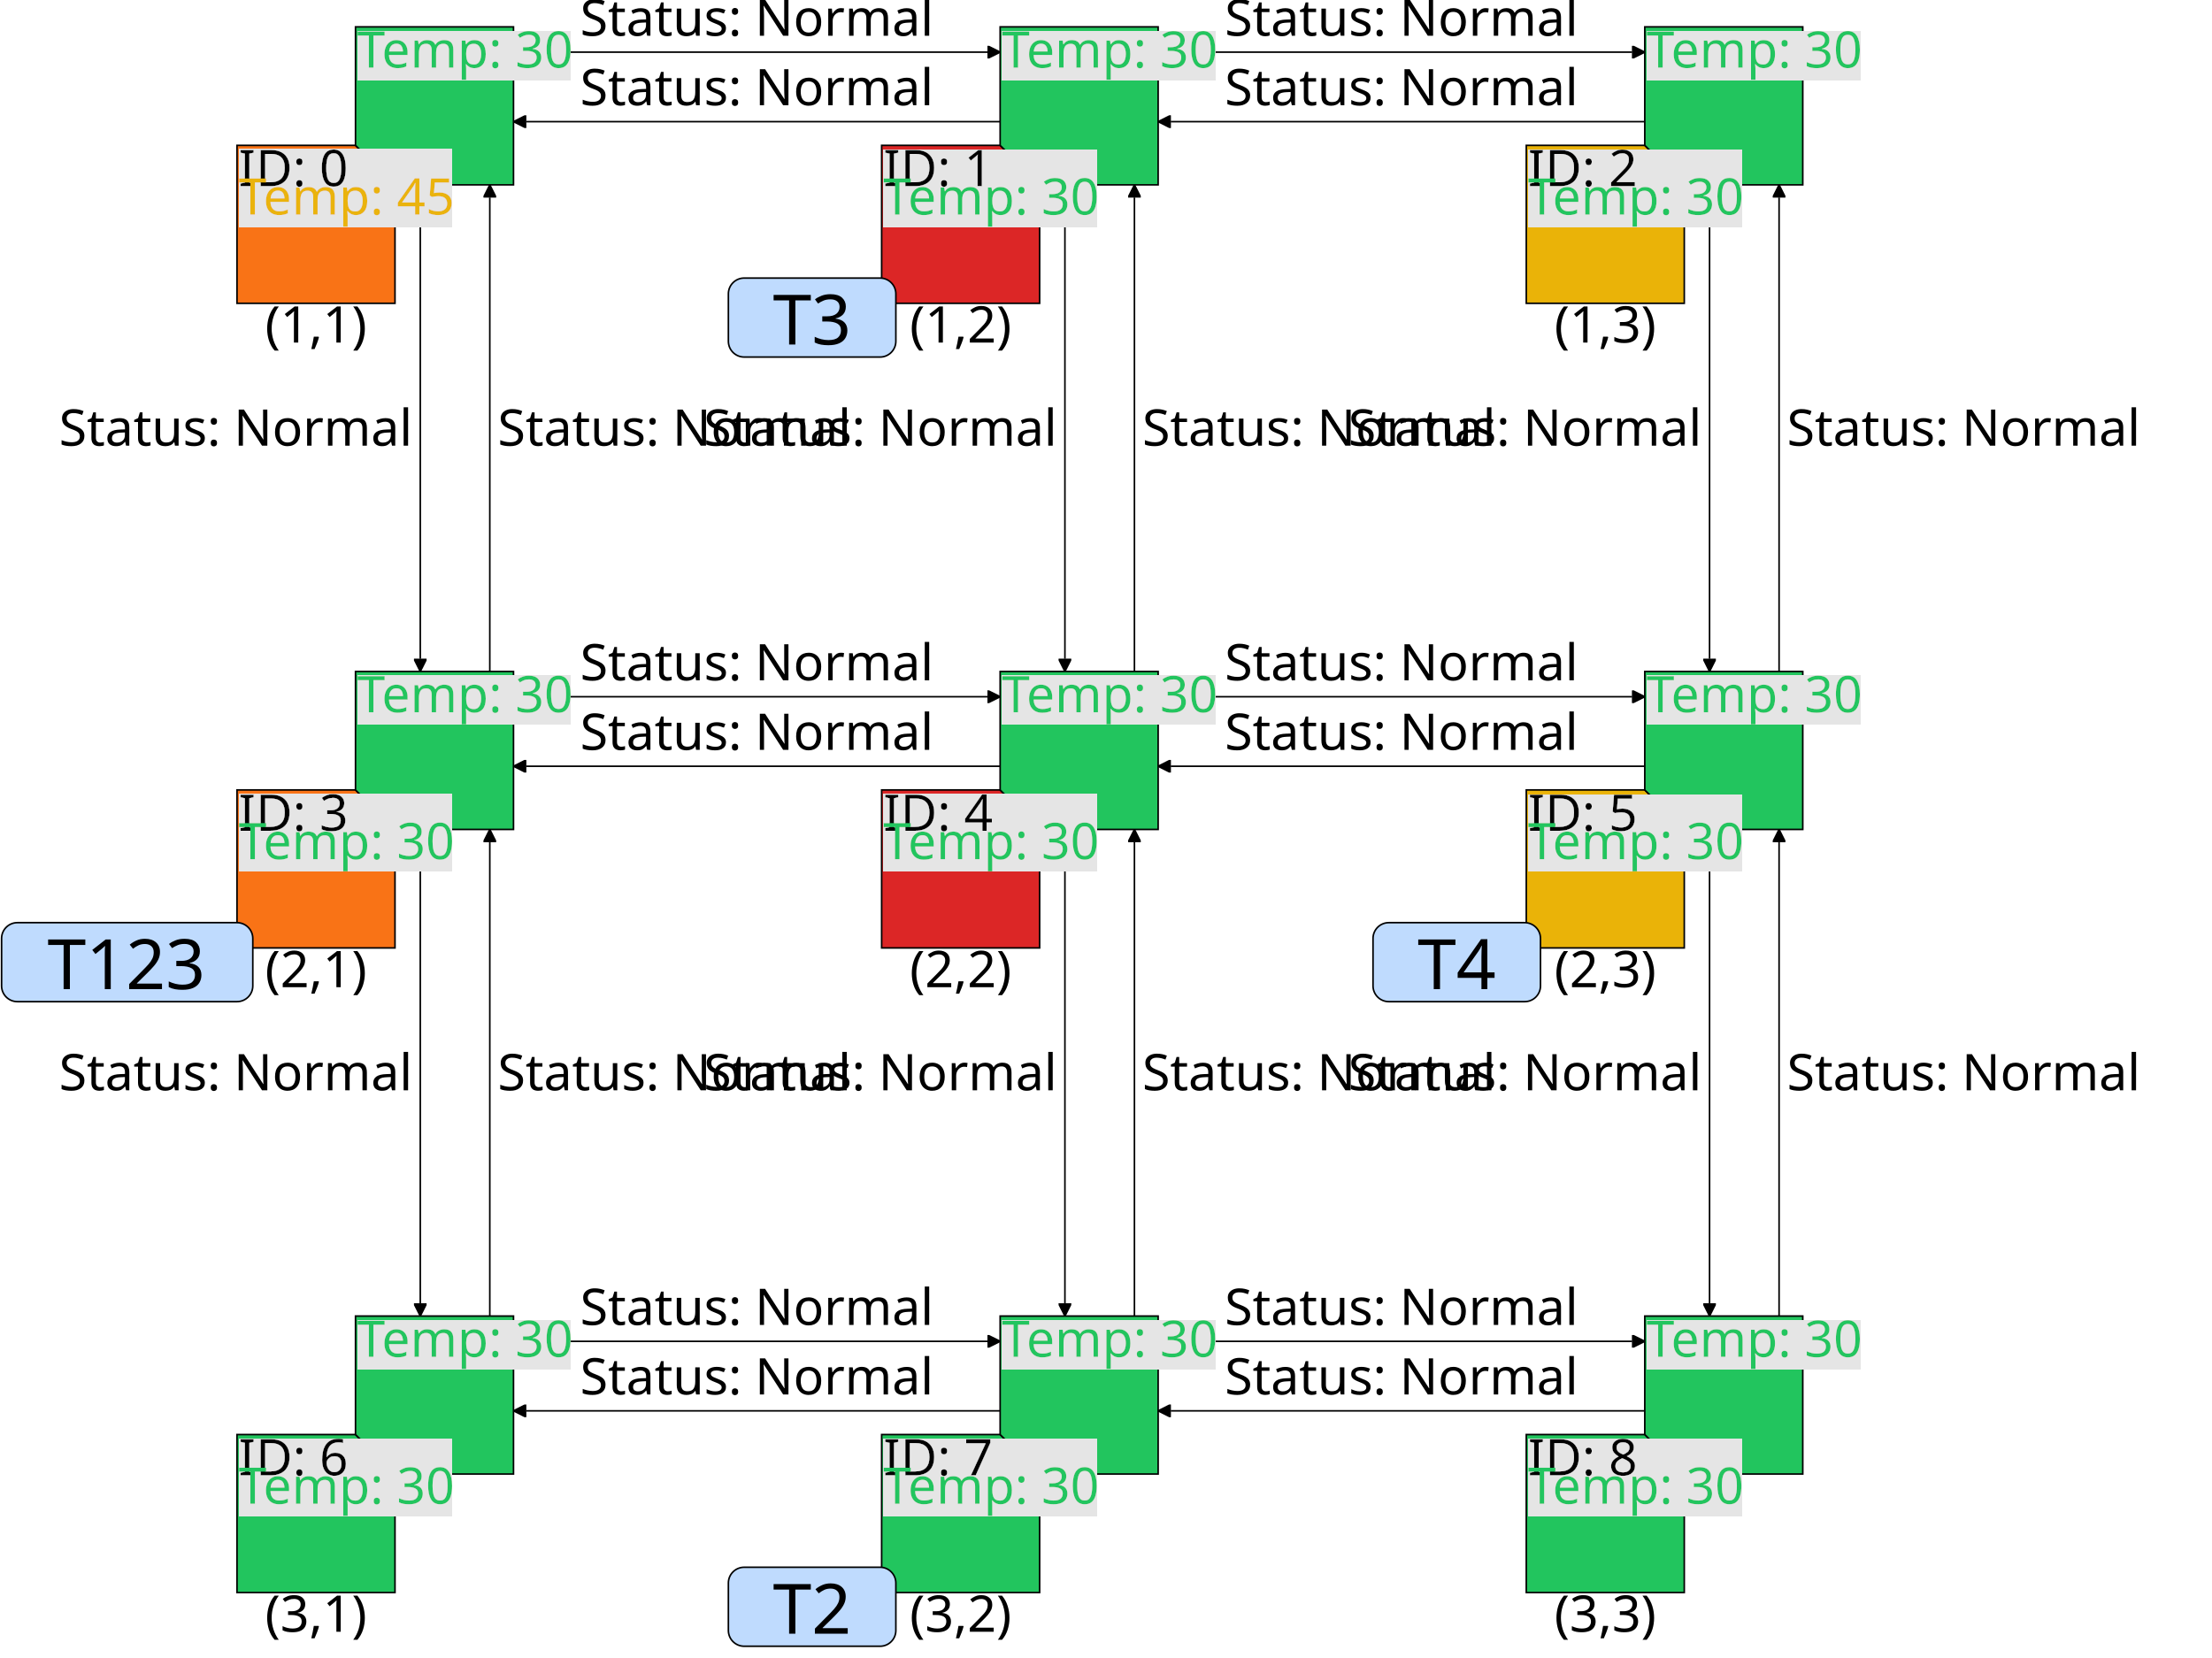
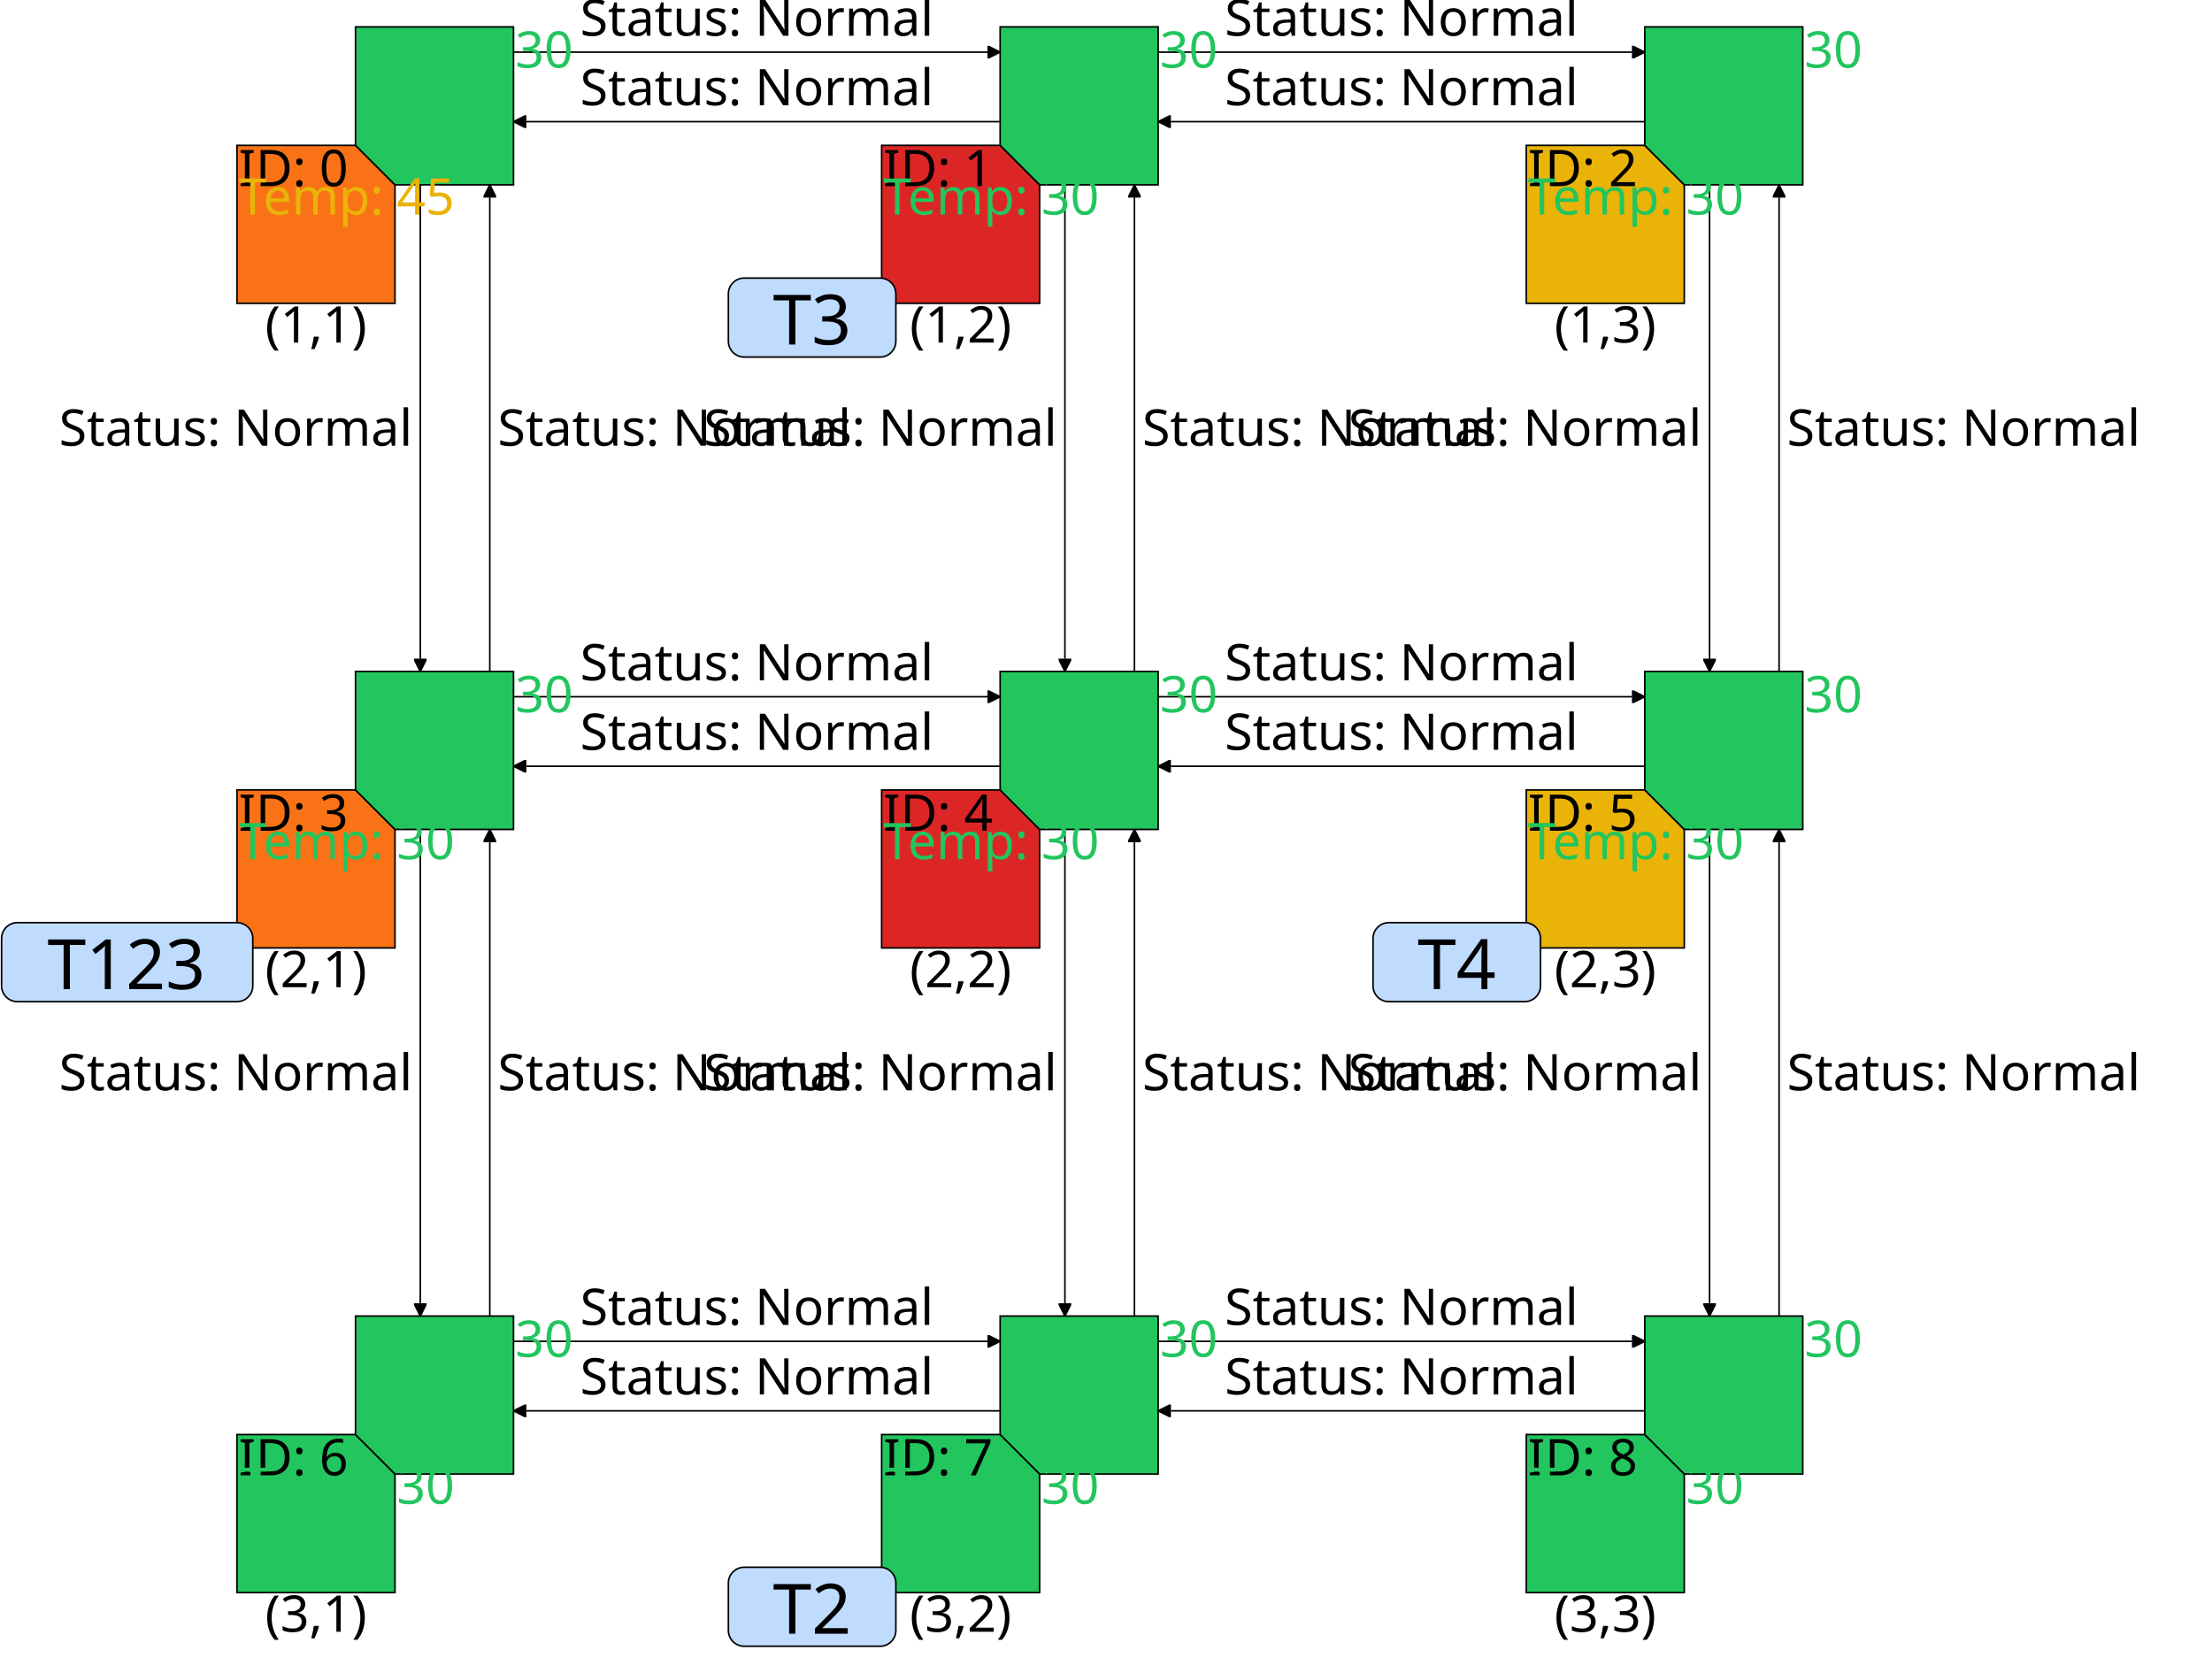
<svg xmlns="http://www.w3.org/2000/svg" preserveAspectRation="xMidYMid meet" class="mx-auto" viewBox="-645 -512 1400 1049">
  <defs>
    <marker id="arrowHead" orient="auto" markerWidth="8" markerHeight="8" refY="4">
      <path d="M0,0 M0,0 V8 L8,4 Z" fill="black" fill-rule="evenodd" stroke="black" stroke-linecap="butt" stroke-width="1" />
    </marker>
-     <filter x="0" y="0" width="1" height="1" id="textBackground">
-       <feFlood flood-color="#e5e5e5" />
-       <feComposite in="SourceGraphic" operator="or" />
-     </filter>
  </defs>
  <style>.baseFill{fill: #e5e5e5;}.edgeData{display: none;}
#c0 {fill: #f97316;}
#r0 {fill: #22c55e;}
#c1 {fill: #dc2626;}
#r1 {fill: #22c55e;}
#c2 {fill: #eab308;}
#r2 {fill: #22c55e;}
#c3 {fill: #f97316;}
#r3 {fill: #22c55e;}
#c4 {fill: #dc2626;}
#r4 {fill: #22c55e;}
#c5 {fill: #eab308;}
#r5 {fill: #22c55e;}
#c6 {fill: #22c55e;}
#r6 {fill: #22c55e;}
#c7 {fill: #22c55e;}
#r7 {fill: #22c55e;}
#c8 {fill: #22c55e;}
#r8 {fill: #22c55e;}</style>
  <g id="mainGroup">
    <g id="processingGroup">
      <g id="0">
        <path id="c0" d="M-495,-420 l0,100 l100,0 l0,-75 l-25,-25 l-75,0 Z" class="baseFill" fill-rule="evenodd" stroke="black" stroke-linecap="butt" stroke-width="1" />
        <path id="r0" d="M-420,-420 l0,-75 l100,0 l0,100 l-75,0 Z" class="baseFill" fill-rule="evenodd" stroke="black" stroke-linecap="butt" stroke-width="1" />
      </g>
      <g id="1">
        <path id="c1" d="M-87,-420 l0,100 l100,0 l0,-75 l-25,-25 l-75,0 Z" class="baseFill" fill-rule="evenodd" stroke="black" stroke-linecap="butt" stroke-width="1" />
        <path id="r1" d="M-12,-420 l0,-75 l100,0 l0,100 l-75,0 Z" class="baseFill" fill-rule="evenodd" stroke="black" stroke-linecap="butt" stroke-width="1" />
        <g>
          <rect x="-184" y="-336" width="106" height="50" rx="10" fill="#bfdbfe" stroke="black" stroke-width="1" />
          <text x="-131" y="-311" font-size="44px" font-family="Roboto Mono" text-anchor="middle" dominant-baseline="central" fill="black">T3</text>
        </g>
      </g>
      <g id="2">
        <path id="c2" d="M321,-420 l0,100 l100,0 l0,-75 l-25,-25 l-75,0 Z" class="baseFill" fill-rule="evenodd" stroke="black" stroke-linecap="butt" stroke-width="1" />
        <path id="r2" d="M396,-420 l0,-75 l100,0 l0,100 l-75,0 Z" class="baseFill" fill-rule="evenodd" stroke="black" stroke-linecap="butt" stroke-width="1" />
      </g>
      <g id="3">
        <path id="c3" d="M-495,-12 l0,100 l100,0 l0,-75 l-25,-25 l-75,0 Z" class="baseFill" fill-rule="evenodd" stroke="black" stroke-linecap="butt" stroke-width="1" />
        <path id="r3" d="M-420,-12 l0,-75 l100,0 l0,100 l-75,0 Z" class="baseFill" fill-rule="evenodd" stroke="black" stroke-linecap="butt" stroke-width="1" />
        <g>
          <rect x="-644" y="72" width="159" height="50" rx="10" fill="#bfdbfe" stroke="black" stroke-width="1" />
          <text x="-565" y="97" font-size="44px" font-family="Roboto Mono" text-anchor="middle" dominant-baseline="central" fill="black">T123</text>
        </g>
      </g>
      <g id="4">
        <path id="c4" d="M-87,-12 l0,100 l100,0 l0,-75 l-25,-25 l-75,0 Z" class="baseFill" fill-rule="evenodd" stroke="black" stroke-linecap="butt" stroke-width="1" />
        <path id="r4" d="M-12,-12 l0,-75 l100,0 l0,100 l-75,0 Z" class="baseFill" fill-rule="evenodd" stroke="black" stroke-linecap="butt" stroke-width="1" />
      </g>
      <g id="5">
        <path id="c5" d="M321,-12 l0,100 l100,0 l0,-75 l-25,-25 l-75,0 Z" class="baseFill" fill-rule="evenodd" stroke="black" stroke-linecap="butt" stroke-width="1" />
        <path id="r5" d="M396,-12 l0,-75 l100,0 l0,100 l-75,0 Z" class="baseFill" fill-rule="evenodd" stroke="black" stroke-linecap="butt" stroke-width="1" />
        <g>
          <rect x="224" y="72" width="106" height="50" rx="10" fill="#bfdbfe" stroke="black" stroke-width="1" />
          <text x="277" y="97" font-size="44px" font-family="Roboto Mono" text-anchor="middle" dominant-baseline="central" fill="black">T4</text>
        </g>
      </g>
      <g id="6">
        <path id="c6" d="M-495,396 l0,100 l100,0 l0,-75 l-25,-25 l-75,0 Z" class="baseFill" fill-rule="evenodd" stroke="black" stroke-linecap="butt" stroke-width="1" />
        <path id="r6" d="M-420,396 l0,-75 l100,0 l0,100 l-75,0 Z" class="baseFill" fill-rule="evenodd" stroke="black" stroke-linecap="butt" stroke-width="1" />
      </g>
      <g id="7">
        <path id="c7" d="M-87,396 l0,100 l100,0 l0,-75 l-25,-25 l-75,0 Z" class="baseFill" fill-rule="evenodd" stroke="black" stroke-linecap="butt" stroke-width="1" />
        <path id="r7" d="M-12,396 l0,-75 l100,0 l0,100 l-75,0 Z" class="baseFill" fill-rule="evenodd" stroke="black" stroke-linecap="butt" stroke-width="1" />
        <g>
          <rect x="-184" y="480" width="106" height="50" rx="10" fill="#bfdbfe" stroke="black" stroke-width="1" />
          <text x="-131" y="505" font-size="44px" font-family="Roboto Mono" text-anchor="middle" dominant-baseline="central" fill="black">T2</text>
        </g>
      </g>
      <g id="8">
        <path id="c8" d="M321,396 l0,100 l100,0 l0,-75 l-25,-25 l-75,0 Z" class="baseFill" fill-rule="evenodd" stroke="black" stroke-linecap="butt" stroke-width="1" />
        <path id="r8" d="M396,396 l0,-75 l100,0 l0,100 l-75,0 Z" class="baseFill" fill-rule="evenodd" stroke="black" stroke-linecap="butt" stroke-width="1" />
      </g>
    </g>
    <g>
      <g>
        <path d="M-379,-395 v300" fill-rule="evenodd" stroke="black" stroke-linecap="butt" stroke-width="1" marker-end="url(#arrowHead)" />
        <path d="M-320,-479 h300" fill-rule="evenodd" stroke="black" stroke-linecap="butt" stroke-width="1" marker-end="url(#arrowHead)" />
        <path d="M29,-395 v300" fill-rule="evenodd" stroke="black" stroke-linecap="butt" stroke-width="1" marker-end="url(#arrowHead)" />
        <path d="M-12,-435 h-300" fill-rule="evenodd" stroke="black" stroke-linecap="butt" stroke-width="1" marker-end="url(#arrowHead)" />
        <path d="M88,-479 h300" fill-rule="evenodd" stroke="black" stroke-linecap="butt" stroke-width="1" marker-end="url(#arrowHead)" />
        <path d="M437,-395 v300" fill-rule="evenodd" stroke="black" stroke-linecap="butt" stroke-width="1" marker-end="url(#arrowHead)" />
        <path d="M396,-435 h-300" fill-rule="evenodd" stroke="black" stroke-linecap="butt" stroke-width="1" marker-end="url(#arrowHead)" />
        <path d="M-335,-87 v-300" fill-rule="evenodd" stroke="black" stroke-linecap="butt" stroke-width="1" marker-end="url(#arrowHead)" />
        <path d="M-379,13 v300" fill-rule="evenodd" stroke="black" stroke-linecap="butt" stroke-width="1" marker-end="url(#arrowHead)" />
        <path d="M-320,-71 h300" fill-rule="evenodd" stroke="black" stroke-linecap="butt" stroke-width="1" marker-end="url(#arrowHead)" />
        <path d="M73,-87 v-300" fill-rule="evenodd" stroke="black" stroke-linecap="butt" stroke-width="1" marker-end="url(#arrowHead)" />
        <path d="M29,13 v300" fill-rule="evenodd" stroke="black" stroke-linecap="butt" stroke-width="1" marker-end="url(#arrowHead)" />
        <path d="M-12,-27 h-300" fill-rule="evenodd" stroke="black" stroke-linecap="butt" stroke-width="1" marker-end="url(#arrowHead)" />
        <path d="M88,-71 h300" fill-rule="evenodd" stroke="black" stroke-linecap="butt" stroke-width="1" marker-end="url(#arrowHead)" />
        <path d="M481,-87 v-300" fill-rule="evenodd" stroke="black" stroke-linecap="butt" stroke-width="1" marker-end="url(#arrowHead)" />
        <path d="M437,13 v300" fill-rule="evenodd" stroke="black" stroke-linecap="butt" stroke-width="1" marker-end="url(#arrowHead)" />
        <path d="M396,-27 h-300" fill-rule="evenodd" stroke="black" stroke-linecap="butt" stroke-width="1" marker-end="url(#arrowHead)" />
        <path d="M-335,321 v-300" fill-rule="evenodd" stroke="black" stroke-linecap="butt" stroke-width="1" marker-end="url(#arrowHead)" />
        <path d="M-320,337 h300" fill-rule="evenodd" stroke="black" stroke-linecap="butt" stroke-width="1" marker-end="url(#arrowHead)" />
        <path d="M73,321 v-300" fill-rule="evenodd" stroke="black" stroke-linecap="butt" stroke-width="1" marker-end="url(#arrowHead)" />
        <path d="M-12,381 h-300" fill-rule="evenodd" stroke="black" stroke-linecap="butt" stroke-width="1" marker-end="url(#arrowHead)" />
        <path d="M88,337 h300" fill-rule="evenodd" stroke="black" stroke-linecap="butt" stroke-width="1" marker-end="url(#arrowHead)" />
        <path d="M481,321 v-300" fill-rule="evenodd" stroke="black" stroke-linecap="butt" stroke-width="1" marker-end="url(#arrowHead)" />
        <path d="M396,381 h-300" fill-rule="evenodd" stroke="black" stroke-linecap="butt" stroke-width="1" marker-end="url(#arrowHead)" />
      </g>
      <g id="edgeConnetions" class="edgeData">
        <path d="M-379,-728 v225" fill-rule="evenodd" stroke="black" stroke-linecap="butt" stroke-width="1" marker-end="url(#arrowHead)" />
        <path d="M-728,-480 h300" fill-rule="evenodd" stroke="black" stroke-linecap="butt" stroke-width="1" marker-end="url(#arrowHead)" />
        <path d="M29,-728 v225" fill-rule="evenodd" stroke="black" stroke-linecap="butt" stroke-width="1" marker-end="url(#arrowHead)" />
        <path d="M437,-728 v225" fill-rule="evenodd" stroke="black" stroke-linecap="butt" stroke-width="1" marker-end="url(#arrowHead)" />
        <path d="M729,-480 h-225" fill-rule="evenodd" stroke="black" stroke-linecap="butt" stroke-width="1" marker-end="url(#arrowHead)" />
        <path d="M-728,-72 h300" fill-rule="evenodd" stroke="black" stroke-linecap="butt" stroke-width="1" marker-end="url(#arrowHead)" />
        <path d="M729,-72 h-225" fill-rule="evenodd" stroke="black" stroke-linecap="butt" stroke-width="1" marker-end="url(#arrowHead)" />
        <path d="M-335,729 v-300" fill-rule="evenodd" stroke="black" stroke-linecap="butt" stroke-width="1" marker-end="url(#arrowHead)" />
        <path d="M-728,336 h300" fill-rule="evenodd" stroke="black" stroke-linecap="butt" stroke-width="1" marker-end="url(#arrowHead)" />
        <path d="M73,729 v-300" fill-rule="evenodd" stroke="black" stroke-linecap="butt" stroke-width="1" marker-end="url(#arrowHead)" />
        <path d="M481,729 v-300" fill-rule="evenodd" stroke="black" stroke-linecap="butt" stroke-width="1" marker-end="url(#arrowHead)" />
        <path d="M729,336 h-225" fill-rule="evenodd" stroke="black" stroke-linecap="butt" stroke-width="1" marker-end="url(#arrowHead)" />
        <path d="M-335,-495 v-225" fill-rule="evenodd" stroke="black" stroke-linecap="butt" stroke-width="1" marker-end="url(#arrowHead)" />
        <path d="M-420,-436 h-300" fill-rule="evenodd" stroke="black" stroke-linecap="butt" stroke-width="1" marker-end="url(#arrowHead)" />
        <path d="M73,-495 v-225" fill-rule="evenodd" stroke="black" stroke-linecap="butt" stroke-width="1" marker-end="url(#arrowHead)" />
        <path d="M481,-495 v-225" fill-rule="evenodd" stroke="black" stroke-linecap="butt" stroke-width="1" marker-end="url(#arrowHead)" />
        <path d="M496,-436 h225" fill-rule="evenodd" stroke="black" stroke-linecap="butt" stroke-width="1" marker-end="url(#arrowHead)" />
        <path d="M-420,-28 h-300" fill-rule="evenodd" stroke="black" stroke-linecap="butt" stroke-width="1" marker-end="url(#arrowHead)" />
        <path d="M496,-28 h225" fill-rule="evenodd" stroke="black" stroke-linecap="butt" stroke-width="1" marker-end="url(#arrowHead)" />
        <path d="M-379,421 v300" fill-rule="evenodd" stroke="black" stroke-linecap="butt" stroke-width="1" marker-end="url(#arrowHead)" />
        <path d="M-420,380 h-300" fill-rule="evenodd" stroke="black" stroke-linecap="butt" stroke-width="1" marker-end="url(#arrowHead)" />
        <path d="M29,421 v300" fill-rule="evenodd" stroke="black" stroke-linecap="butt" stroke-width="1" marker-end="url(#arrowHead)" />
        <path d="M437,421 v300" fill-rule="evenodd" stroke="black" stroke-linecap="butt" stroke-width="1" marker-end="url(#arrowHead)" />
        <path d="M496,380 h225" fill-rule="evenodd" stroke="black" stroke-linecap="butt" stroke-width="1" marker-end="url(#arrowHead)" />
      </g>
    </g>
    <g id="information">
      <g>
-         <g filter="url(#textBackground)" clip-path="path('m0,0 l0,100 l98,0 l0,-75 l-25,-25 l-75,0 Z')">
+         <g clip-path="path('m0,0 l0,100 l98,0 l0,-75 l-25,-25 l-75,0 Z')">
          <text x="-494" y="-419" font-size="32px" font-family="Roboto Mono" text-anchor="start" dominant-baseline="text-before-edge" fill="black">ID: 0</text>
          <text x="-494" y="-401" font-size="32px" font-family="Roboto Mono" text-anchor="start" dominant-baseline="text-before-edge" fill="#eab308">Temp: 45</text>
        </g>
-         <g filter="url(#textBackground)" clip-path="path('m0,0 l0,74 l25,25 l73,0 l0,-100 Z')">
+         <g clip-path="path('m0,0 l0,74 l25,25 l73,0 l0,-100 Z')">
          <text x="-419" y="-494" font-size="32px" font-family="Roboto Mono" text-anchor="start" dominant-baseline="text-before-edge" fill="#22c55e">Temp: 30</text>
        </g>
        <text x="-445" y="-320" font-size="32px" font-family="Roboto Mono" text-anchor="middle" dominant-baseline="text-before-edge" fill="black">(1,1)</text>
        <text x="-384" y="-241" font-size="32px" font-family="Roboto Mono" text-anchor="end" dominant-baseline="middle" fill="black">Status: Normal</text>
        <text x="-166" y="-480" font-size="32px" font-family="Roboto Mono" text-anchor="middle" dominant-baseline="text-after-edge" fill="black">Status: Normal</text>
      </g>
      <g>
-         <g filter="url(#textBackground)" clip-path="path('m0,0 l0,100 l98,0 l0,-75 l-25,-25 l-75,0 Z')">
+         <g clip-path="path('m0,0 l0,100 l98,0 l0,-75 l-25,-25 l-75,0 Z')">
          <text x="-86" y="-419" font-size="32px" font-family="Roboto Mono" text-anchor="start" dominant-baseline="text-before-edge" fill="black">ID: 1</text>
          <text x="-86" y="-401" font-size="32px" font-family="Roboto Mono" text-anchor="start" dominant-baseline="text-before-edge" fill="#22c55e">Temp: 30</text>
        </g>
-         <g filter="url(#textBackground)" clip-path="path('m0,0 l0,74 l25,25 l73,0 l0,-100 Z')">
+         <g clip-path="path('m0,0 l0,74 l25,25 l73,0 l0,-100 Z')">
          <text x="-11" y="-494" font-size="32px" font-family="Roboto Mono" text-anchor="start" dominant-baseline="text-before-edge" fill="#22c55e">Temp: 30</text>
        </g>
        <text x="-37" y="-320" font-size="32px" font-family="Roboto Mono" text-anchor="middle" dominant-baseline="text-before-edge" fill="black">(1,2)</text>
        <text x="24" y="-241" font-size="32px" font-family="Roboto Mono" text-anchor="end" dominant-baseline="middle" fill="black">Status: Normal</text>
        <text x="-166" y="-436" font-size="32px" font-family="Roboto Mono" text-anchor="middle" dominant-baseline="text-after-edge" fill="black">Status: Normal</text>
        <text x="242" y="-480" font-size="32px" font-family="Roboto Mono" text-anchor="middle" dominant-baseline="text-after-edge" fill="black">Status: Normal</text>
      </g>
      <g>
-         <g filter="url(#textBackground)" clip-path="path('m0,0 l0,100 l98,0 l0,-75 l-25,-25 l-75,0 Z')">
+         <g clip-path="path('m0,0 l0,100 l98,0 l0,-75 l-25,-25 l-75,0 Z')">
          <text x="322" y="-419" font-size="32px" font-family="Roboto Mono" text-anchor="start" dominant-baseline="text-before-edge" fill="black">ID: 2</text>
          <text x="322" y="-401" font-size="32px" font-family="Roboto Mono" text-anchor="start" dominant-baseline="text-before-edge" fill="#22c55e">Temp: 30</text>
        </g>
-         <g filter="url(#textBackground)" clip-path="path('m0,0 l0,74 l25,25 l73,0 l0,-100 Z')">
+         <g clip-path="path('m0,0 l0,74 l25,25 l73,0 l0,-100 Z')">
          <text x="397" y="-494" font-size="32px" font-family="Roboto Mono" text-anchor="start" dominant-baseline="text-before-edge" fill="#22c55e">Temp: 30</text>
        </g>
        <text x="371" y="-320" font-size="32px" font-family="Roboto Mono" text-anchor="middle" dominant-baseline="text-before-edge" fill="black">(1,3)</text>
        <text x="432" y="-241" font-size="32px" font-family="Roboto Mono" text-anchor="end" dominant-baseline="middle" fill="black">Status: Normal</text>
        <text x="242" y="-436" font-size="32px" font-family="Roboto Mono" text-anchor="middle" dominant-baseline="text-after-edge" fill="black">Status: Normal</text>
      </g>
      <g>
-         <g filter="url(#textBackground)" clip-path="path('m0,0 l0,100 l98,0 l0,-75 l-25,-25 l-75,0 Z')">
+         <g clip-path="path('m0,0 l0,100 l98,0 l0,-75 l-25,-25 l-75,0 Z')">
          <text x="-494" y="-11" font-size="32px" font-family="Roboto Mono" text-anchor="start" dominant-baseline="text-before-edge" fill="black">ID: 3</text>
          <text x="-494" y="7" font-size="32px" font-family="Roboto Mono" text-anchor="start" dominant-baseline="text-before-edge" fill="#22c55e">Temp: 30</text>
        </g>
-         <g filter="url(#textBackground)" clip-path="path('m0,0 l0,74 l25,25 l73,0 l0,-100 Z')">
+         <g clip-path="path('m0,0 l0,74 l25,25 l73,0 l0,-100 Z')">
          <text x="-419" y="-86" font-size="32px" font-family="Roboto Mono" text-anchor="start" dominant-baseline="text-before-edge" fill="#22c55e">Temp: 30</text>
        </g>
        <text x="-445" y="88" font-size="32px" font-family="Roboto Mono" text-anchor="middle" dominant-baseline="text-before-edge" fill="black">(2,1)</text>
        <text x="-330" y="-241" font-size="32px" font-family="Roboto Mono" text-anchor="start" dominant-baseline="middle" fill="black">Status: Normal</text>
        <text x="-384" y="167" font-size="32px" font-family="Roboto Mono" text-anchor="end" dominant-baseline="middle" fill="black">Status: Normal</text>
        <text x="-166" y="-72" font-size="32px" font-family="Roboto Mono" text-anchor="middle" dominant-baseline="text-after-edge" fill="black">Status: Normal</text>
      </g>
      <g>
-         <g filter="url(#textBackground)" clip-path="path('m0,0 l0,100 l98,0 l0,-75 l-25,-25 l-75,0 Z')">
+         <g clip-path="path('m0,0 l0,100 l98,0 l0,-75 l-25,-25 l-75,0 Z')">
          <text x="-86" y="-11" font-size="32px" font-family="Roboto Mono" text-anchor="start" dominant-baseline="text-before-edge" fill="black">ID: 4</text>
          <text x="-86" y="7" font-size="32px" font-family="Roboto Mono" text-anchor="start" dominant-baseline="text-before-edge" fill="#22c55e">Temp: 30</text>
        </g>
-         <g filter="url(#textBackground)" clip-path="path('m0,0 l0,74 l25,25 l73,0 l0,-100 Z')">
+         <g clip-path="path('m0,0 l0,74 l25,25 l73,0 l0,-100 Z')">
          <text x="-11" y="-86" font-size="32px" font-family="Roboto Mono" text-anchor="start" dominant-baseline="text-before-edge" fill="#22c55e">Temp: 30</text>
        </g>
        <text x="-37" y="88" font-size="32px" font-family="Roboto Mono" text-anchor="middle" dominant-baseline="text-before-edge" fill="black">(2,2)</text>
        <text x="78" y="-241" font-size="32px" font-family="Roboto Mono" text-anchor="start" dominant-baseline="middle" fill="black">Status: Normal</text>
        <text x="24" y="167" font-size="32px" font-family="Roboto Mono" text-anchor="end" dominant-baseline="middle" fill="black">Status: Normal</text>
        <text x="-166" y="-28" font-size="32px" font-family="Roboto Mono" text-anchor="middle" dominant-baseline="text-after-edge" fill="black">Status: Normal</text>
        <text x="242" y="-72" font-size="32px" font-family="Roboto Mono" text-anchor="middle" dominant-baseline="text-after-edge" fill="black">Status: Normal</text>
      </g>
      <g>
-         <g filter="url(#textBackground)" clip-path="path('m0,0 l0,100 l98,0 l0,-75 l-25,-25 l-75,0 Z')">
+         <g clip-path="path('m0,0 l0,100 l98,0 l0,-75 l-25,-25 l-75,0 Z')">
          <text x="322" y="-11" font-size="32px" font-family="Roboto Mono" text-anchor="start" dominant-baseline="text-before-edge" fill="black">ID: 5</text>
          <text x="322" y="7" font-size="32px" font-family="Roboto Mono" text-anchor="start" dominant-baseline="text-before-edge" fill="#22c55e">Temp: 30</text>
        </g>
-         <g filter="url(#textBackground)" clip-path="path('m0,0 l0,74 l25,25 l73,0 l0,-100 Z')">
+         <g clip-path="path('m0,0 l0,74 l25,25 l73,0 l0,-100 Z')">
          <text x="397" y="-86" font-size="32px" font-family="Roboto Mono" text-anchor="start" dominant-baseline="text-before-edge" fill="#22c55e">Temp: 30</text>
        </g>
        <text x="371" y="88" font-size="32px" font-family="Roboto Mono" text-anchor="middle" dominant-baseline="text-before-edge" fill="black">(2,3)</text>
        <text x="486" y="-241" font-size="32px" font-family="Roboto Mono" text-anchor="start" dominant-baseline="middle" fill="black">Status: Normal</text>
        <text x="432" y="167" font-size="32px" font-family="Roboto Mono" text-anchor="end" dominant-baseline="middle" fill="black">Status: Normal</text>
        <text x="242" y="-28" font-size="32px" font-family="Roboto Mono" text-anchor="middle" dominant-baseline="text-after-edge" fill="black">Status: Normal</text>
      </g>
      <g>
-         <g filter="url(#textBackground)" clip-path="path('m0,0 l0,100 l98,0 l0,-75 l-25,-25 l-75,0 Z')">
+         <g clip-path="path('m0,0 l0,100 l98,0 l0,-75 l-25,-25 l-75,0 Z')">
          <text x="-494" y="397" font-size="32px" font-family="Roboto Mono" text-anchor="start" dominant-baseline="text-before-edge" fill="black">ID: 6</text>
          <text x="-494" y="415" font-size="32px" font-family="Roboto Mono" text-anchor="start" dominant-baseline="text-before-edge" fill="#22c55e">Temp: 30</text>
        </g>
-         <g filter="url(#textBackground)" clip-path="path('m0,0 l0,74 l25,25 l73,0 l0,-100 Z')">
+         <g clip-path="path('m0,0 l0,74 l25,25 l73,0 l0,-100 Z')">
          <text x="-419" y="322" font-size="32px" font-family="Roboto Mono" text-anchor="start" dominant-baseline="text-before-edge" fill="#22c55e">Temp: 30</text>
        </g>
        <text x="-445" y="496" font-size="32px" font-family="Roboto Mono" text-anchor="middle" dominant-baseline="text-before-edge" fill="black">(3,1)</text>
        <text x="-330" y="167" font-size="32px" font-family="Roboto Mono" text-anchor="start" dominant-baseline="middle" fill="black">Status: Normal</text>
        <text x="-166" y="336" font-size="32px" font-family="Roboto Mono" text-anchor="middle" dominant-baseline="text-after-edge" fill="black">Status: Normal</text>
      </g>
      <g>
-         <g filter="url(#textBackground)" clip-path="path('m0,0 l0,100 l98,0 l0,-75 l-25,-25 l-75,0 Z')">
+         <g clip-path="path('m0,0 l0,100 l98,0 l0,-75 l-25,-25 l-75,0 Z')">
          <text x="-86" y="397" font-size="32px" font-family="Roboto Mono" text-anchor="start" dominant-baseline="text-before-edge" fill="black">ID: 7</text>
          <text x="-86" y="415" font-size="32px" font-family="Roboto Mono" text-anchor="start" dominant-baseline="text-before-edge" fill="#22c55e">Temp: 30</text>
        </g>
-         <g filter="url(#textBackground)" clip-path="path('m0,0 l0,74 l25,25 l73,0 l0,-100 Z')">
+         <g clip-path="path('m0,0 l0,74 l25,25 l73,0 l0,-100 Z')">
          <text x="-11" y="322" font-size="32px" font-family="Roboto Mono" text-anchor="start" dominant-baseline="text-before-edge" fill="#22c55e">Temp: 30</text>
        </g>
        <text x="-37" y="496" font-size="32px" font-family="Roboto Mono" text-anchor="middle" dominant-baseline="text-before-edge" fill="black">(3,2)</text>
        <text x="78" y="167" font-size="32px" font-family="Roboto Mono" text-anchor="start" dominant-baseline="middle" fill="black">Status: Normal</text>
        <text x="-166" y="380" font-size="32px" font-family="Roboto Mono" text-anchor="middle" dominant-baseline="text-after-edge" fill="black">Status: Normal</text>
        <text x="242" y="336" font-size="32px" font-family="Roboto Mono" text-anchor="middle" dominant-baseline="text-after-edge" fill="black">Status: Normal</text>
      </g>
      <g>
-         <g filter="url(#textBackground)" clip-path="path('m0,0 l0,100 l98,0 l0,-75 l-25,-25 l-75,0 Z')">
+         <g clip-path="path('m0,0 l0,100 l98,0 l0,-75 l-25,-25 l-75,0 Z')">
          <text x="322" y="397" font-size="32px" font-family="Roboto Mono" text-anchor="start" dominant-baseline="text-before-edge" fill="black">ID: 8</text>
          <text x="322" y="415" font-size="32px" font-family="Roboto Mono" text-anchor="start" dominant-baseline="text-before-edge" fill="#22c55e">Temp: 30</text>
        </g>
-         <g filter="url(#textBackground)" clip-path="path('m0,0 l0,74 l25,25 l73,0 l0,-100 Z')">
+         <g clip-path="path('m0,0 l0,74 l25,25 l73,0 l0,-100 Z')">
          <text x="397" y="322" font-size="32px" font-family="Roboto Mono" text-anchor="start" dominant-baseline="text-before-edge" fill="#22c55e">Temp: 30</text>
        </g>
        <text x="371" y="496" font-size="32px" font-family="Roboto Mono" text-anchor="middle" dominant-baseline="text-before-edge" fill="black">(3,3)</text>
        <text x="486" y="167" font-size="32px" font-family="Roboto Mono" text-anchor="start" dominant-baseline="middle" fill="black">Status: Normal</text>
        <text x="242" y="380" font-size="32px" font-family="Roboto Mono" text-anchor="middle" dominant-baseline="text-after-edge" fill="black">Status: Normal</text>
      </g>
    </g>
    <g id="sinksSources" class="edgeData">
      <g>
        <rect x="-392" y="-798" width="70" height="70" rx="15" fill="#e5e5e5" stroke="black" stroke-width="1" />
      </g>
      <g>
        <rect x="-834" y="-493" width="106" height="70" rx="15" fill="#fbbf24" stroke="black" stroke-width="1" />
        <text x="-781" y="-458" font-size="44px" font-family="Roboto Mono" text-anchor="middle" dominant-baseline="central" fill="black" class="edgeData">T1</text>
      </g>
      <g>
        <rect x="-2" y="-798" width="106" height="70" rx="15" fill="#fbbf24" stroke="black" stroke-width="1" />
        <text x="51" y="-763" font-size="44px" font-family="Roboto Mono" text-anchor="middle" dominant-baseline="central" fill="black" class="edgeData">T0</text>
      </g>
      <g>
        <rect x="424" y="-798" width="70" height="70" rx="15" fill="#e5e5e5" stroke="black" stroke-width="1" />
      </g>
      <g>
        <rect x="729" y="-493" width="70" height="70" rx="15" fill="#e5e5e5" stroke="black" stroke-width="1" />
      </g>
      <g>
        <rect x="-798" y="-85" width="70" height="70" rx="15" fill="#e5e5e5" stroke="black" stroke-width="1" />
      </g>
      <g>
        <rect x="729" y="-85" width="70" height="70" rx="15" fill="#e5e5e5" stroke="black" stroke-width="1" />
      </g>
      <g>
        <rect x="-392" y="729" width="70" height="70" rx="15" fill="#e5e5e5" stroke="black" stroke-width="1" />
      </g>
      <g>
        <rect x="-834" y="323" width="106" height="70" rx="15" fill="#fb923c" stroke="black" stroke-width="1" />
        <text x="-781" y="358" font-size="44px" font-family="Roboto Mono" text-anchor="middle" dominant-baseline="central" fill="black" class="edgeData">T5</text>
      </g>
      <g>
        <rect x="16" y="729" width="70" height="70" rx="15" fill="#e5e5e5" stroke="black" stroke-width="1" />
      </g>
      <g>
        <rect x="424" y="729" width="70" height="70" rx="15" fill="#e5e5e5" stroke="black" stroke-width="1" />
      </g>
      <g>
        <rect x="729" y="323" width="70" height="70" rx="15" fill="#e5e5e5" stroke="black" stroke-width="1" />
      </g>
    </g>
  </g>
</svg>
